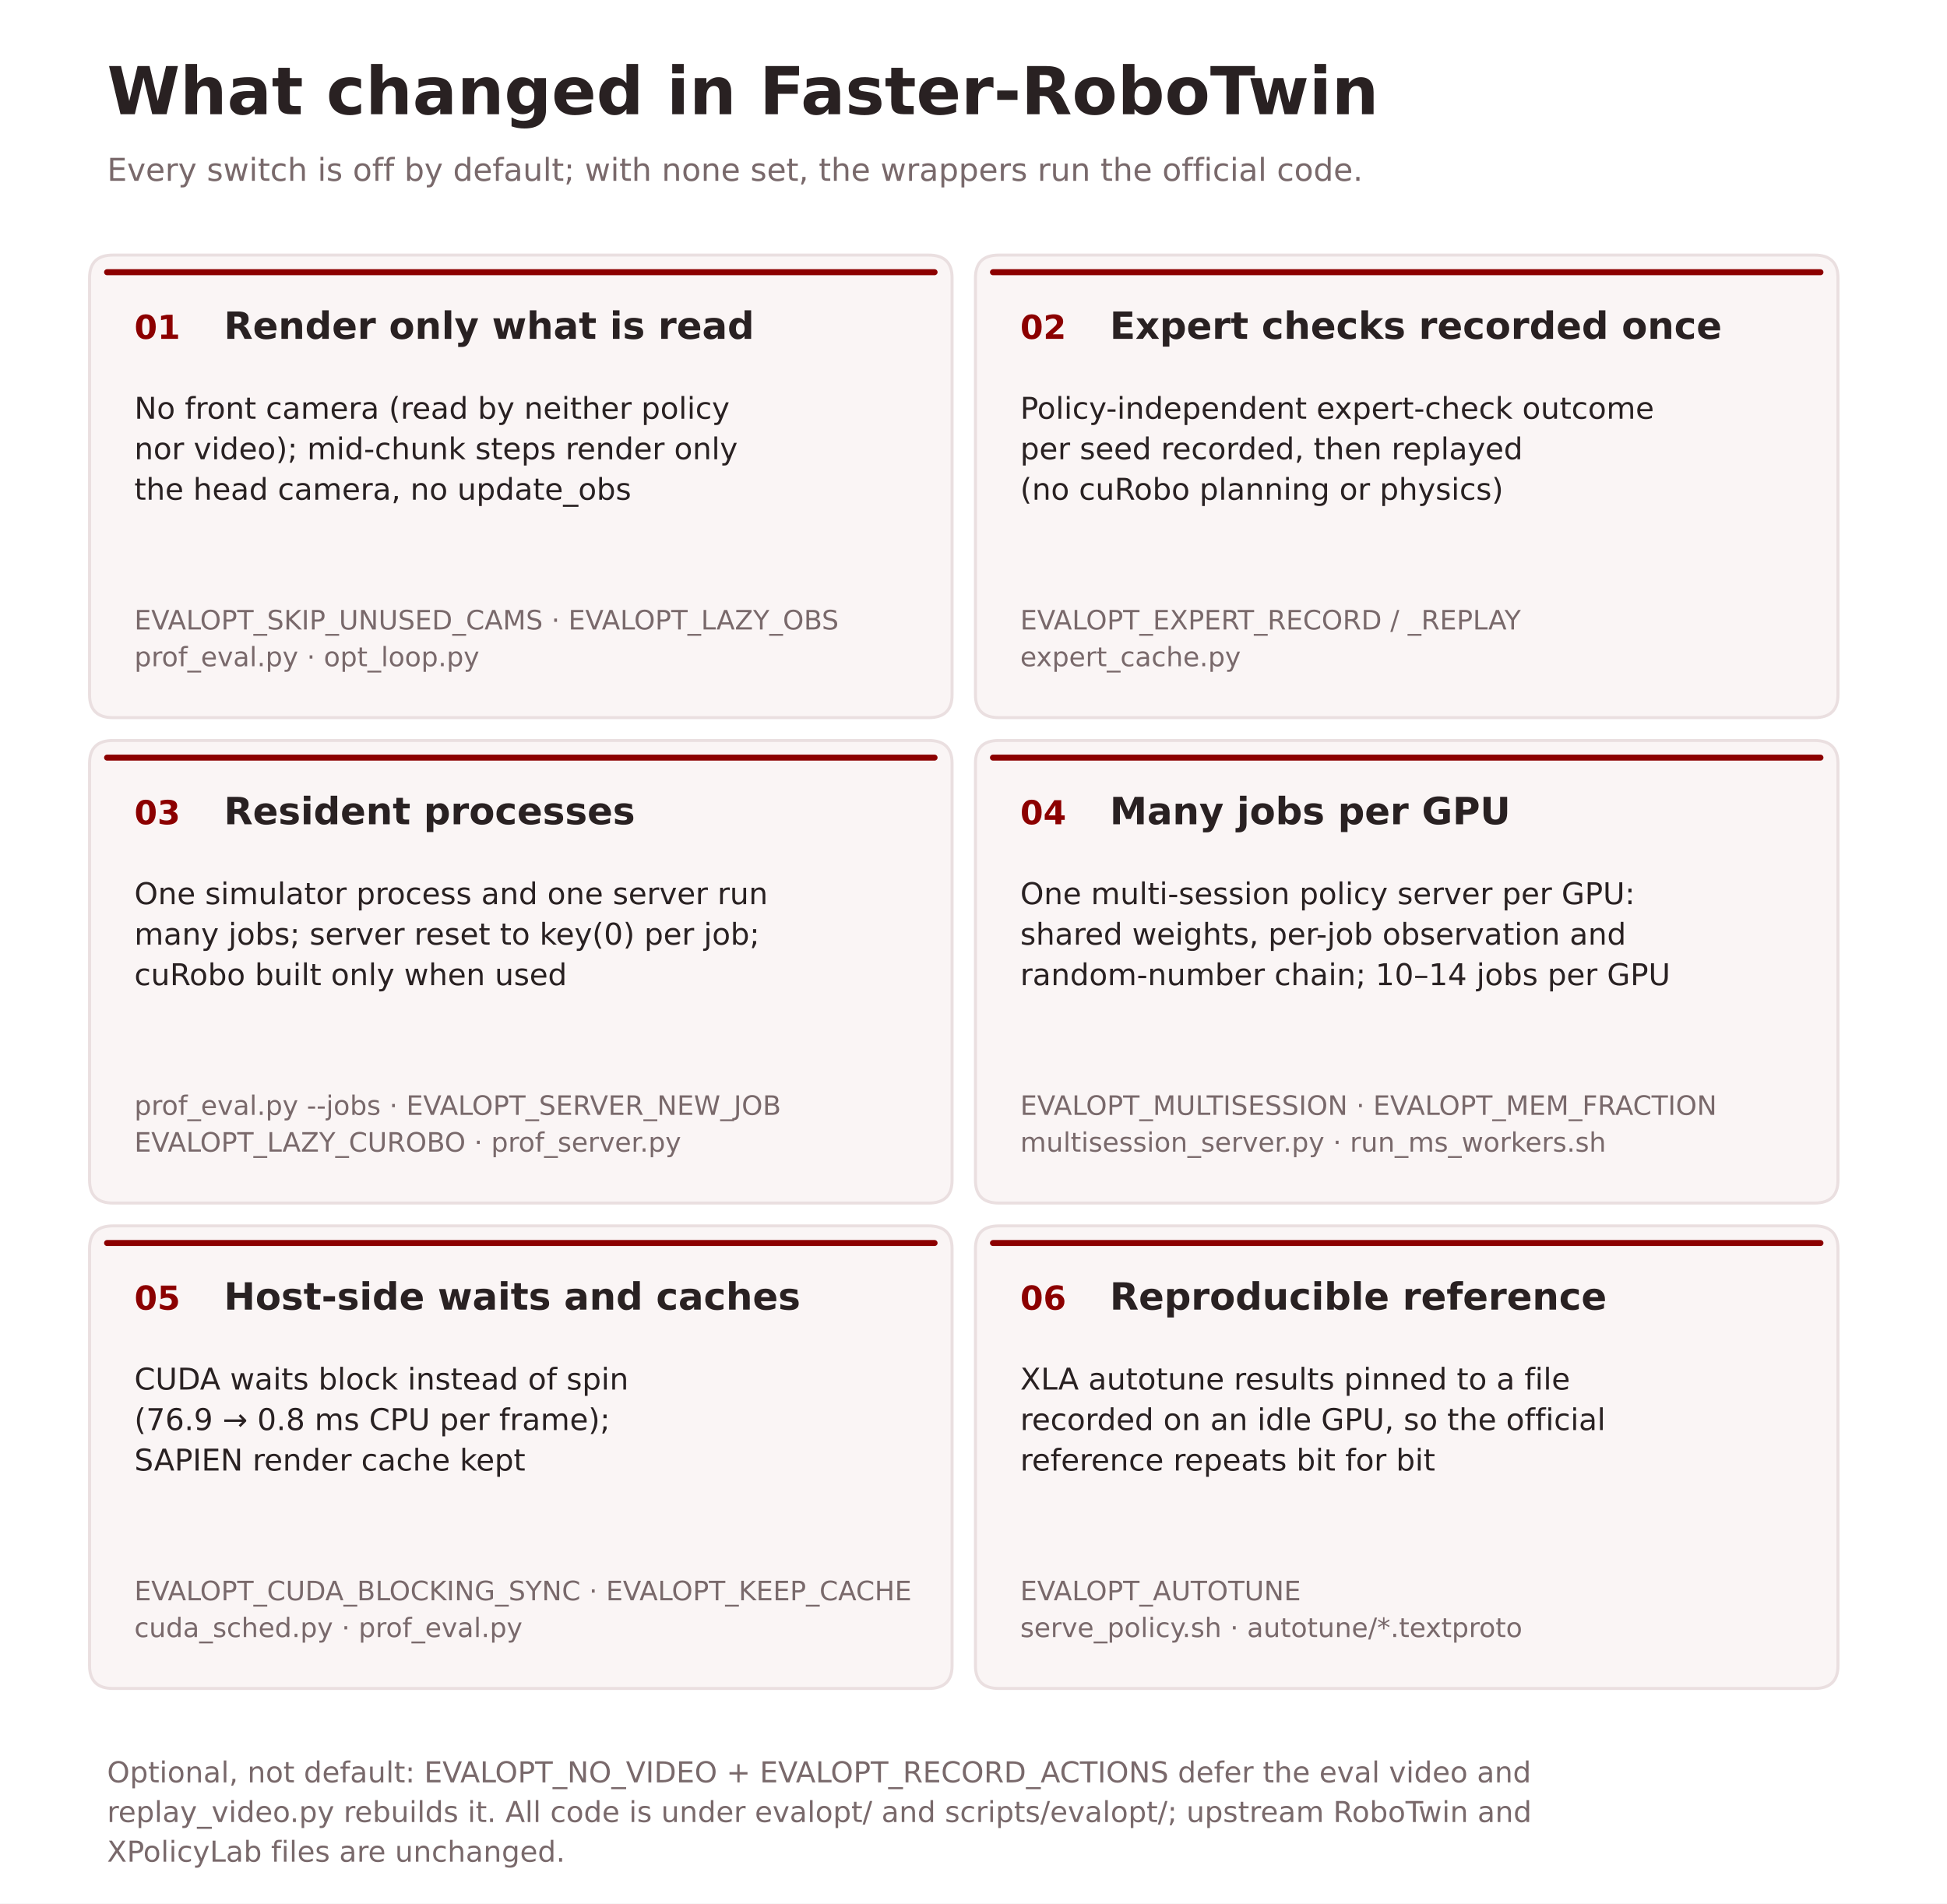
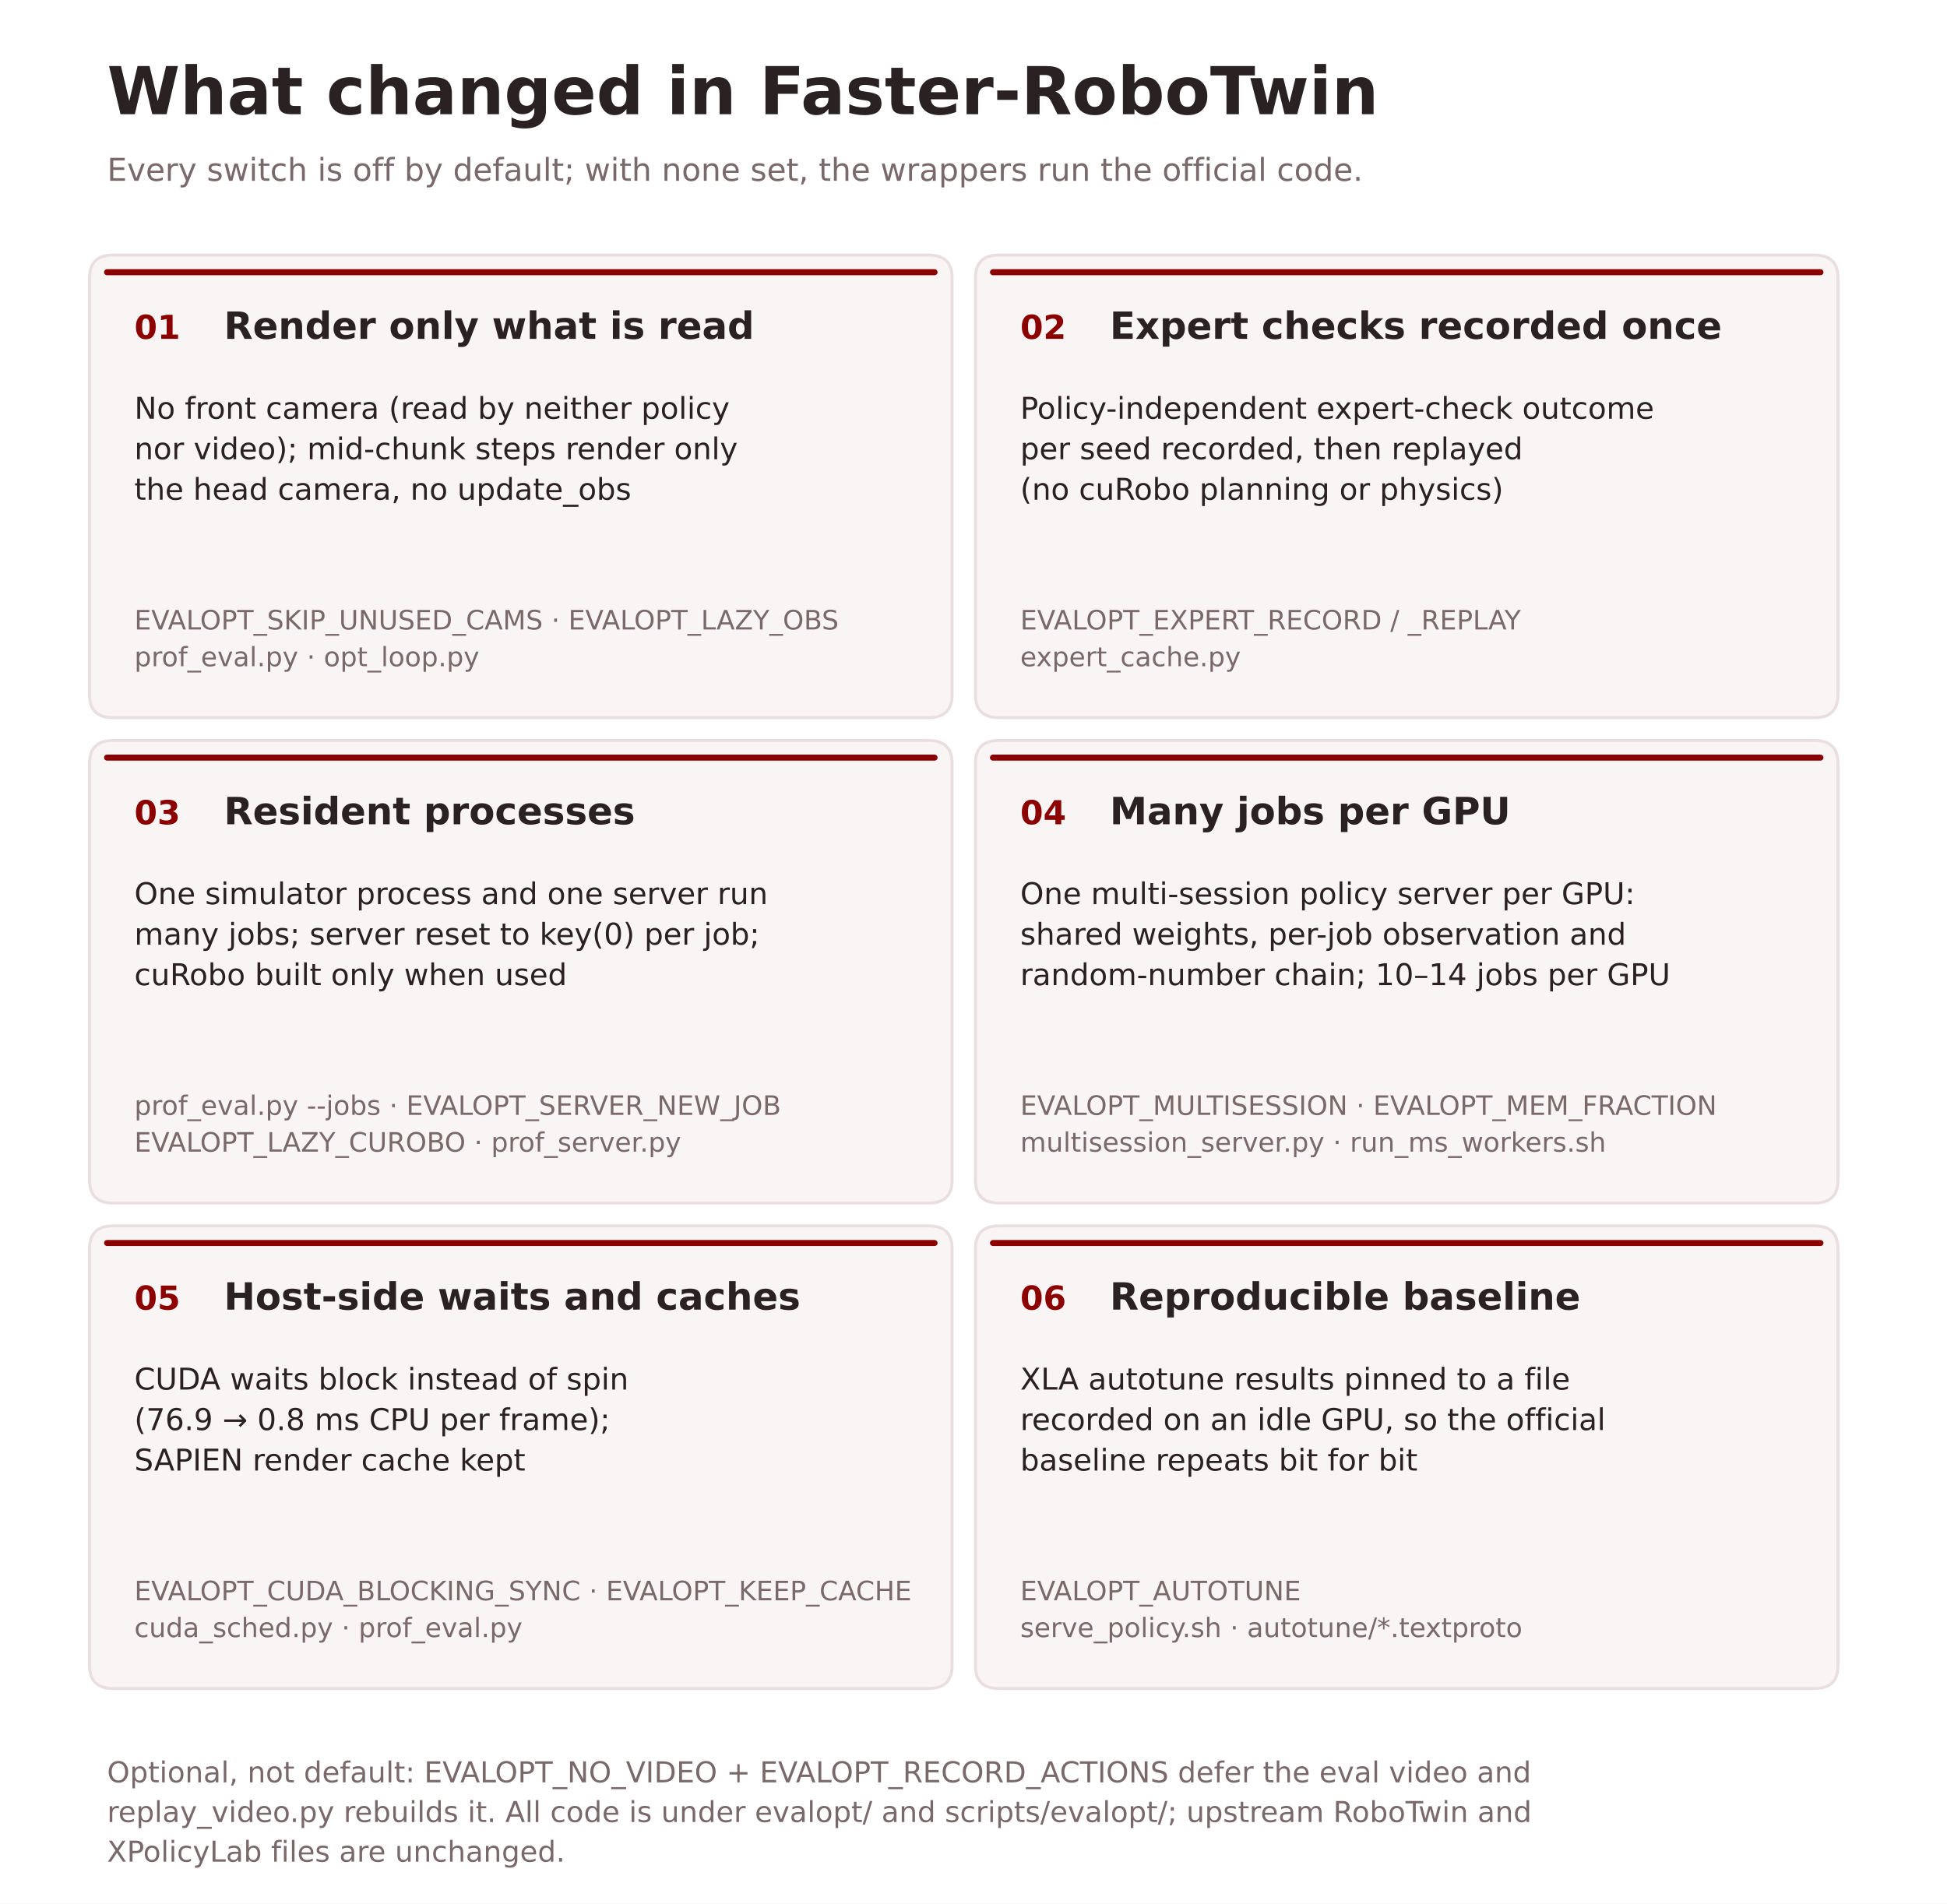
<svg xmlns="http://www.w3.org/2000/svg" width="648pt" height="633.6pt" viewBox="0 0 648 633.6" version="1.1">
  <defs>
    <style type="text/css">*{stroke-linejoin: round; stroke-linecap: butt}</style>
  </defs>
  <g id="figure_1">
    <g id="patch_1">
      <path d="M 0 633.6 L 648 633.6 L 648 0 L 0 0 z " style="fill: #ffffff" />
    </g>
    <g id="axes_1">
      <g id="patch_2">
        <path d="M 37.584 238.867 L 309.096 238.867 Q 316.872 238.867 316.872 231.264 L 316.872 92.506 Q 316.872 84.902 309.096 84.902 L 37.584 84.902 Q 29.808 84.902 29.808 92.506 L 29.808 231.264 Q 29.808 238.867 37.584 238.867 z " clip-path="url(#p017abddc5a)" style="fill: #faf5f5; stroke: #eadfe0; stroke-linejoin: miter" />
      </g>
      <g id="patch_3">
        <path d="M 332.424 238.867 L 603.936 238.867 Q 611.712 238.867 611.712 231.264 L 611.712 92.506 Q 611.712 84.902 603.936 84.902 L 332.424 84.902 Q 324.648 84.902 324.648 92.506 L 324.648 231.264 Q 324.648 238.867 332.424 238.867 z " clip-path="url(#p017abddc5a)" style="fill: #faf5f5; stroke: #eadfe0; stroke-linejoin: miter" />
      </g>
      <g id="patch_4">
        <path d="M 37.584 400.435 L 309.096 400.435 Q 316.872 400.435 316.872 392.832 L 316.872 254.074 Q 316.872 246.47 309.096 246.47 L 37.584 246.47 Q 29.808 246.47 29.808 254.074 L 29.808 392.832 Q 29.808 400.435 37.584 400.435 z " clip-path="url(#p017abddc5a)" style="fill: #faf5f5; stroke: #eadfe0; stroke-linejoin: miter" />
      </g>
      <g id="patch_5">
        <path d="M 332.424 400.435 L 603.936 400.435 Q 611.712 400.435 611.712 392.832 L 611.712 254.074 Q 611.712 246.47 603.936 246.47 L 332.424 246.47 Q 324.648 246.47 324.648 254.074 L 324.648 392.832 Q 324.648 400.435 332.424 400.435 z " clip-path="url(#p017abddc5a)" style="fill: #faf5f5; stroke: #eadfe0; stroke-linejoin: miter" />
      </g>
      <g id="patch_6">
        <path d="M 37.584 562.003 L 309.096 562.003 Q 316.872 562.003 316.872 554.4 L 316.872 415.642 Q 316.872 408.038 309.096 408.038 L 37.584 408.038 Q 29.808 408.038 29.808 415.642 L 29.808 554.4 Q 29.808 562.003 37.584 562.003 z " clip-path="url(#p017abddc5a)" style="fill: #faf5f5; stroke: #eadfe0; stroke-linejoin: miter" />
      </g>
      <g id="patch_7">
        <path d="M 332.424 562.003 L 603.936 562.003 Q 611.712 562.003 611.712 554.4 L 611.712 415.642 Q 611.712 408.038 603.936 408.038 L 332.424 408.038 Q 324.648 408.038 324.648 415.642 L 324.648 554.4 Q 324.648 562.003 332.424 562.003 z " clip-path="url(#p017abddc5a)" style="fill: #faf5f5; stroke: #eadfe0; stroke-linejoin: miter" />
      </g>
      <g id="line2d_1">
        <path d="M 35.64 90.605 L 311.04 90.605 " clip-path="url(#p017abddc5a)" style="fill: none; stroke: #8c0000; stroke-width: 2; stroke-linecap: round" />
      </g>
      <g id="line2d_2">
        <path d="M 330.48 90.605 L 605.88 90.605 " clip-path="url(#p017abddc5a)" style="fill: none; stroke: #8c0000; stroke-width: 2; stroke-linecap: round" />
      </g>
      <g id="line2d_3">
        <path d="M 35.64 252.173 L 311.04 252.173 " clip-path="url(#p017abddc5a)" style="fill: none; stroke: #8c0000; stroke-width: 2; stroke-linecap: round" />
      </g>
      <g id="line2d_4">
        <path d="M 330.48 252.173 L 605.88 252.173 " clip-path="url(#p017abddc5a)" style="fill: none; stroke: #8c0000; stroke-width: 2; stroke-linecap: round" />
      </g>
      <g id="line2d_5">
        <path d="M 35.64 413.741 L 311.04 413.741 " clip-path="url(#p017abddc5a)" style="fill: none; stroke: #8c0000; stroke-width: 2; stroke-linecap: round" />
      </g>
      <g id="line2d_6">
        <path d="M 330.48 413.741 L 605.88 413.741 " clip-path="url(#p017abddc5a)" style="fill: none; stroke: #8c0000; stroke-width: 2; stroke-linecap: round" />
      </g>
      <g id="text_1">
        <text style="font-weight: 700; font-size: 22px; font-family: 'DejaVu Sans'; text-anchor: start; fill: #292122" x="35.64" y="38.016" transform="rotate(-0 35.64 38.016)">What changed in Faster-RoboTwin</text>
      </g>
      <g id="text_2">
        <text style="font-size: 10.5px; font-family: 'DejaVu Sans'; text-anchor: start; fill: #79696b" x="35.64" y="60.192" transform="rotate(-0 35.64 60.192)">Every switch is off by default; with none set, the wrappers run the official code.</text>
      </g>
      <g id="text_3">
        <text style="font-weight: 700; font-size: 11px; font-family: 'DejaVu Sans'; text-anchor: start; fill: #8c0000" x="44.712" y="112.781" transform="rotate(-0 44.712 112.7808)">01</text>
      </g>
      <g id="text_4">
        <text style="font-weight: 700; font-size: 12.5px; font-family: 'DejaVu Sans'; text-anchor: start; fill: #292122" x="74.52" y="112.781" transform="rotate(-0 74.52 112.7808)">Render only what is read</text>
      </g>
      <g id="text_5">
        <text style="font-size: 10px; font-family: 'DejaVu Sans'; fill: #292122" transform="translate(44.712 139.3872)">No front camera (read by neither policy</text>
        <text style="font-size: 10px; font-family: 'DejaVu Sans'; fill: #292122" transform="translate(44.712 152.8646)">nor video); mid-chunk steps render only</text>
        <text style="font-size: 10px; font-family: 'DejaVu Sans'; fill: #292122" transform="translate(44.712 166.3419)">the head camera, no update_obs</text>
      </g>
      <g id="text_6">
        <text style="font-size: 8.9px; font-family: 'DejaVu Sans'; fill: #79696b" transform="translate(44.712 209.5176)">EVALOPT_SKIP_UNUSED_CAMS · EVALOPT_LAZY_OBS</text>
        <text style="font-size: 8.9px; font-family: 'DejaVu Sans'; fill: #79696b" transform="translate(44.712 221.76)">prof_eval.py · opt_loop.py</text>
      </g>
      <g id="text_7">
        <text style="font-weight: 700; font-size: 11px; font-family: 'DejaVu Sans'; text-anchor: start; fill: #8c0000" x="339.552" y="112.781" transform="rotate(-0 339.552 112.7808)">02</text>
      </g>
      <g id="text_8">
        <text style="font-weight: 700; font-size: 12.5px; font-family: 'DejaVu Sans'; text-anchor: start; fill: #292122" x="369.36" y="112.781" transform="rotate(-0 369.36 112.7808)">Expert checks recorded once</text>
      </g>
      <g id="text_9">
        <text style="font-size: 10px; font-family: 'DejaVu Sans'; fill: #292122" transform="translate(339.552 139.3872)">Policy-independent expert-check outcome</text>
        <text style="font-size: 10px; font-family: 'DejaVu Sans'; fill: #292122" transform="translate(339.552 152.8646)">per seed recorded, then replayed</text>
        <text style="font-size: 10px; font-family: 'DejaVu Sans'; fill: #292122" transform="translate(339.552 166.3419)">(no cuRobo planning or physics)</text>
      </g>
      <g id="text_10">
        <text style="font-size: 8.9px; font-family: 'DejaVu Sans'; fill: #79696b" transform="translate(339.552 209.5176)">EVALOPT_EXPERT_RECORD / _REPLAY</text>
        <text style="font-size: 8.9px; font-family: 'DejaVu Sans'; fill: #79696b" transform="translate(339.552 221.76)">expert_cache.py</text>
      </g>
      <g id="text_11">
        <text style="font-weight: 700; font-size: 11px; font-family: 'DejaVu Sans'; text-anchor: start; fill: #8c0000" x="44.712" y="274.349" transform="rotate(-0 44.712 274.3488)">03</text>
      </g>
      <g id="text_12">
        <text style="font-weight: 700; font-size: 12.5px; font-family: 'DejaVu Sans'; text-anchor: start; fill: #292122" x="74.52" y="274.349" transform="rotate(-0 74.52 274.3488)">Resident processes</text>
      </g>
      <g id="text_13">
        <text style="font-size: 10px; font-family: 'DejaVu Sans'; fill: #292122" transform="translate(44.712 300.9552)">One simulator process and one server run</text>
        <text style="font-size: 10px; font-family: 'DejaVu Sans'; fill: #292122" transform="translate(44.712 314.4326)">many jobs; server reset to key(0) per job;</text>
        <text style="font-size: 10px; font-family: 'DejaVu Sans'; fill: #292122" transform="translate(44.712 327.9099)">cuRobo built only when used</text>
      </g>
      <g id="text_14">
        <text style="font-size: 8.9px; font-family: 'DejaVu Sans'; fill: #79696b" transform="translate(44.712 371.0856)">prof_eval.py --jobs · EVALOPT_SERVER_NEW_JOB</text>
        <text style="font-size: 8.9px; font-family: 'DejaVu Sans'; fill: #79696b" transform="translate(44.712 383.328)">EVALOPT_LAZY_CUROBO · prof_server.py</text>
      </g>
      <g id="text_15">
        <text style="font-weight: 700; font-size: 11px; font-family: 'DejaVu Sans'; text-anchor: start; fill: #8c0000" x="339.552" y="274.349" transform="rotate(-0 339.552 274.3488)">04</text>
      </g>
      <g id="text_16">
        <text style="font-weight: 700; font-size: 12.5px; font-family: 'DejaVu Sans'; text-anchor: start; fill: #292122" x="369.36" y="274.349" transform="rotate(-0 369.36 274.3488)">Many jobs per GPU</text>
      </g>
      <g id="text_17">
        <text style="font-size: 10px; font-family: 'DejaVu Sans'; fill: #292122" transform="translate(339.552 300.9552)">One multi-session policy server per GPU:</text>
        <text style="font-size: 10px; font-family: 'DejaVu Sans'; fill: #292122" transform="translate(339.552 314.4326)">shared weights, per-job observation and</text>
        <text style="font-size: 10px; font-family: 'DejaVu Sans'; fill: #292122" transform="translate(339.552 327.9099)">random-number chain; 10–14 jobs per GPU</text>
      </g>
      <g id="text_18">
        <text style="font-size: 8.9px; font-family: 'DejaVu Sans'; fill: #79696b" transform="translate(339.552 371.0856)">EVALOPT_MULTISESSION · EVALOPT_MEM_FRACTION</text>
        <text style="font-size: 8.9px; font-family: 'DejaVu Sans'; fill: #79696b" transform="translate(339.552 383.328)">multisession_server.py · run_ms_workers.sh</text>
      </g>
      <g id="text_19">
        <text style="font-weight: 700; font-size: 11px; font-family: 'DejaVu Sans'; text-anchor: start; fill: #8c0000" x="44.712" y="435.917" transform="rotate(-0 44.712 435.9168)">05</text>
      </g>
      <g id="text_20">
        <text style="font-weight: 700; font-size: 12.5px; font-family: 'DejaVu Sans'; text-anchor: start; fill: #292122" x="74.52" y="435.917" transform="rotate(-0 74.52 435.9168)">Host-side waits and caches</text>
      </g>
      <g id="text_21">
        <text style="font-size: 10px; font-family: 'DejaVu Sans'; fill: #292122" transform="translate(44.712 462.5232)">CUDA waits block instead of spin</text>
        <text style="font-size: 10px; font-family: 'DejaVu Sans'; fill: #292122" transform="translate(44.712 476.0006)">(76.9 → 0.8 ms CPU per frame);</text>
        <text style="font-size: 10px; font-family: 'DejaVu Sans'; fill: #292122" transform="translate(44.712 489.4779)">SAPIEN render cache kept</text>
      </g>
      <g id="text_22">
        <text style="font-size: 8.9px; font-family: 'DejaVu Sans'; fill: #79696b" transform="translate(44.712 532.6536)">EVALOPT_CUDA_BLOCKING_SYNC · EVALOPT_KEEP_CACHE</text>
        <text style="font-size: 8.9px; font-family: 'DejaVu Sans'; fill: #79696b" transform="translate(44.712 544.896)">cuda_sched.py · prof_eval.py</text>
      </g>
      <g id="text_23">
        <text style="font-weight: 700; font-size: 11px; font-family: 'DejaVu Sans'; text-anchor: start; fill: #8c0000" x="339.552" y="435.917" transform="rotate(-0 339.552 435.9168)">06</text>
      </g>
      <g id="text_24">
-         <text style="font-weight: 700; font-size: 12.5px; font-family: 'DejaVu Sans'; text-anchor: start; fill: #292122" x="369.36" y="435.917" transform="rotate(-0 369.36 435.9168)">Reproducible reference</text>
+         <text style="font-weight: 700; font-size: 12.5px; font-family: 'DejaVu Sans'; text-anchor: start; fill: #292122" x="369.36" y="435.917" transform="rotate(-0 369.36 435.9168)">Reproducible baseline</text>
      </g>
      <g id="text_25">
        <text style="font-size: 10px; font-family: 'DejaVu Sans'; fill: #292122" transform="translate(339.552 462.5232)">XLA autotune results pinned to a file</text>
        <text style="font-size: 10px; font-family: 'DejaVu Sans'; fill: #292122" transform="translate(339.552 476.0006)">recorded on an idle GPU, so the official</text>
-         <text style="font-size: 10px; font-family: 'DejaVu Sans'; fill: #292122" transform="translate(339.552 489.4779)">reference repeats bit for bit</text>
+         <text style="font-size: 10px; font-family: 'DejaVu Sans'; fill: #292122" transform="translate(339.552 489.4779)">baseline repeats bit for bit</text>
      </g>
      <g id="text_26">
        <text style="font-size: 8.9px; font-family: 'DejaVu Sans'; fill: #79696b" transform="translate(339.552 532.6536)">EVALOPT_AUTOTUNE</text>
        <text style="font-size: 8.9px; font-family: 'DejaVu Sans'; fill: #79696b" transform="translate(339.552 544.896)">serve_policy.sh · autotune/*.textproto</text>
      </g>
      <g id="text_27">
        <text style="font-size: 9.6px; font-family: 'DejaVu Sans'; fill: #79696b" transform="translate(35.64 593.2503)">Optional, not default: EVALOPT_NO_VIDEO + EVALOPT_RECORD_ACTIONS defer the eval video and</text>
        <text style="font-size: 9.6px; font-family: 'DejaVu Sans'; fill: #79696b" transform="translate(35.64 606.4556)">replay_video.py rebuilds it. All code is under evalopt/ and scripts/evalopt/; upstream RoboTwin and</text>
        <text style="font-size: 9.6px; font-family: 'DejaVu Sans'; fill: #79696b" transform="translate(35.64 619.6608)">XPolicyLab files are unchanged.</text>
      </g>
    </g>
  </g>
  <defs>
    <clipPath id="p017abddc5a">
      <rect x="0" y="0" width="648" height="633.6" />
    </clipPath>
  </defs>
</svg>
